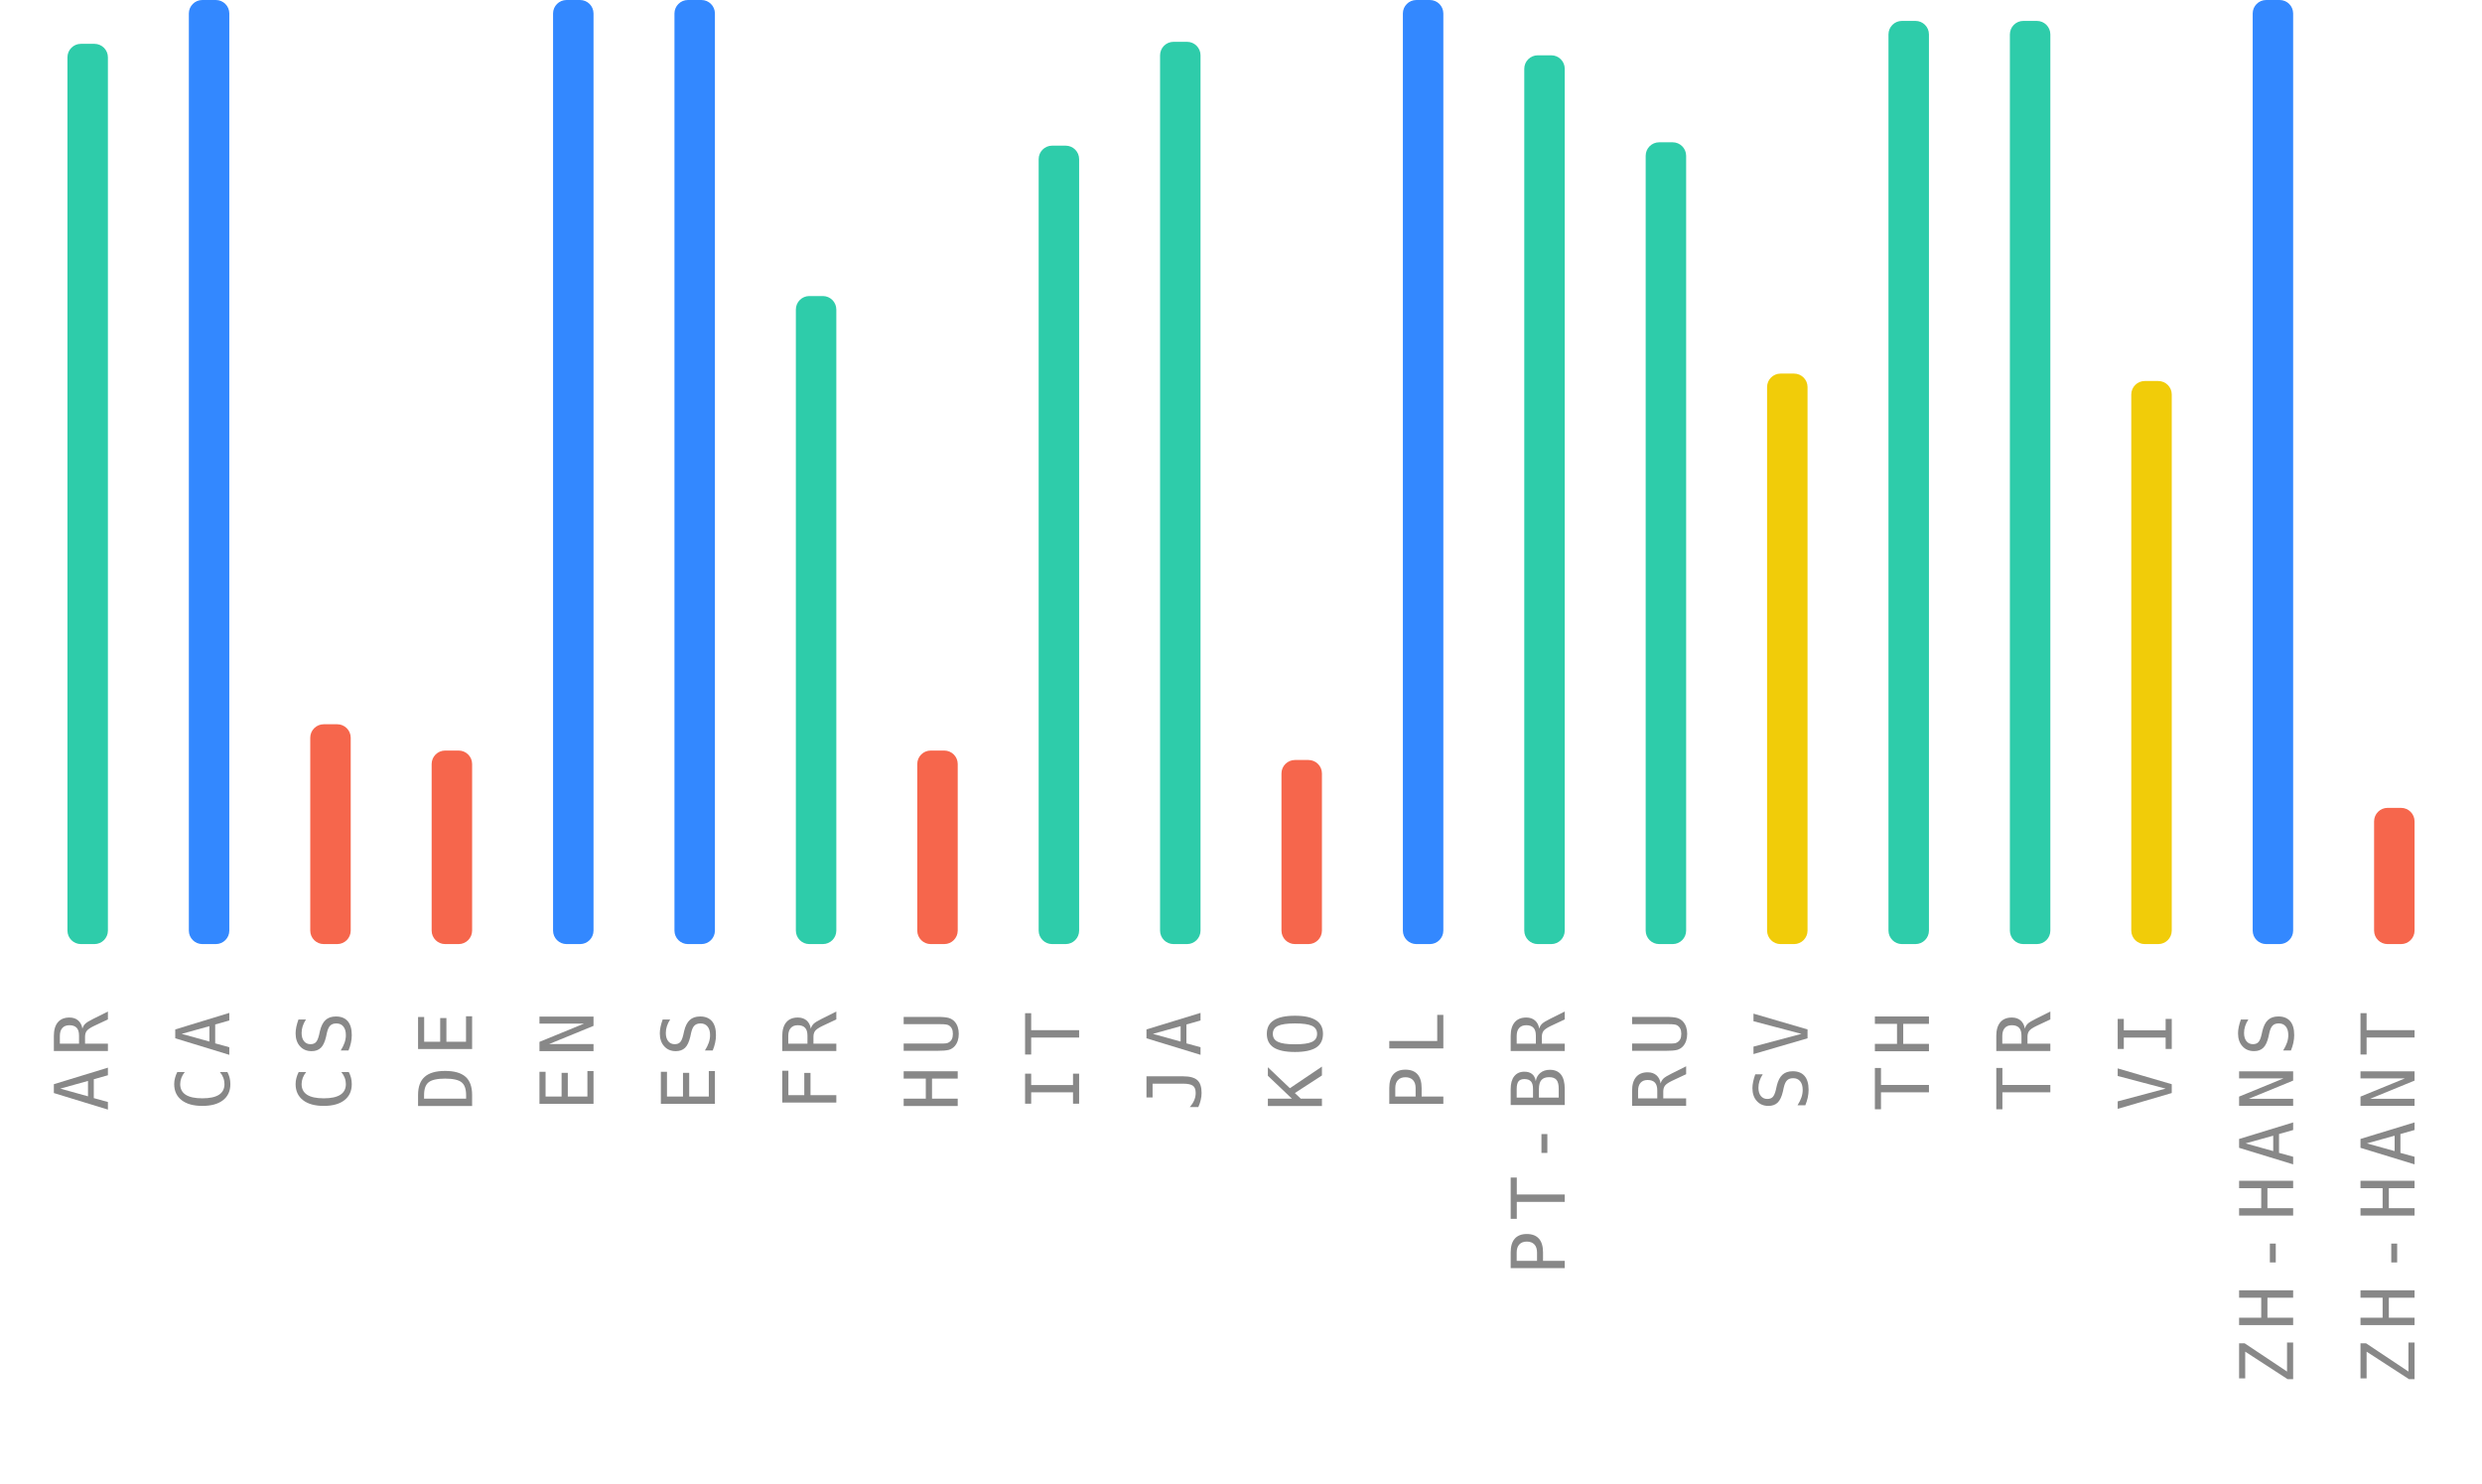
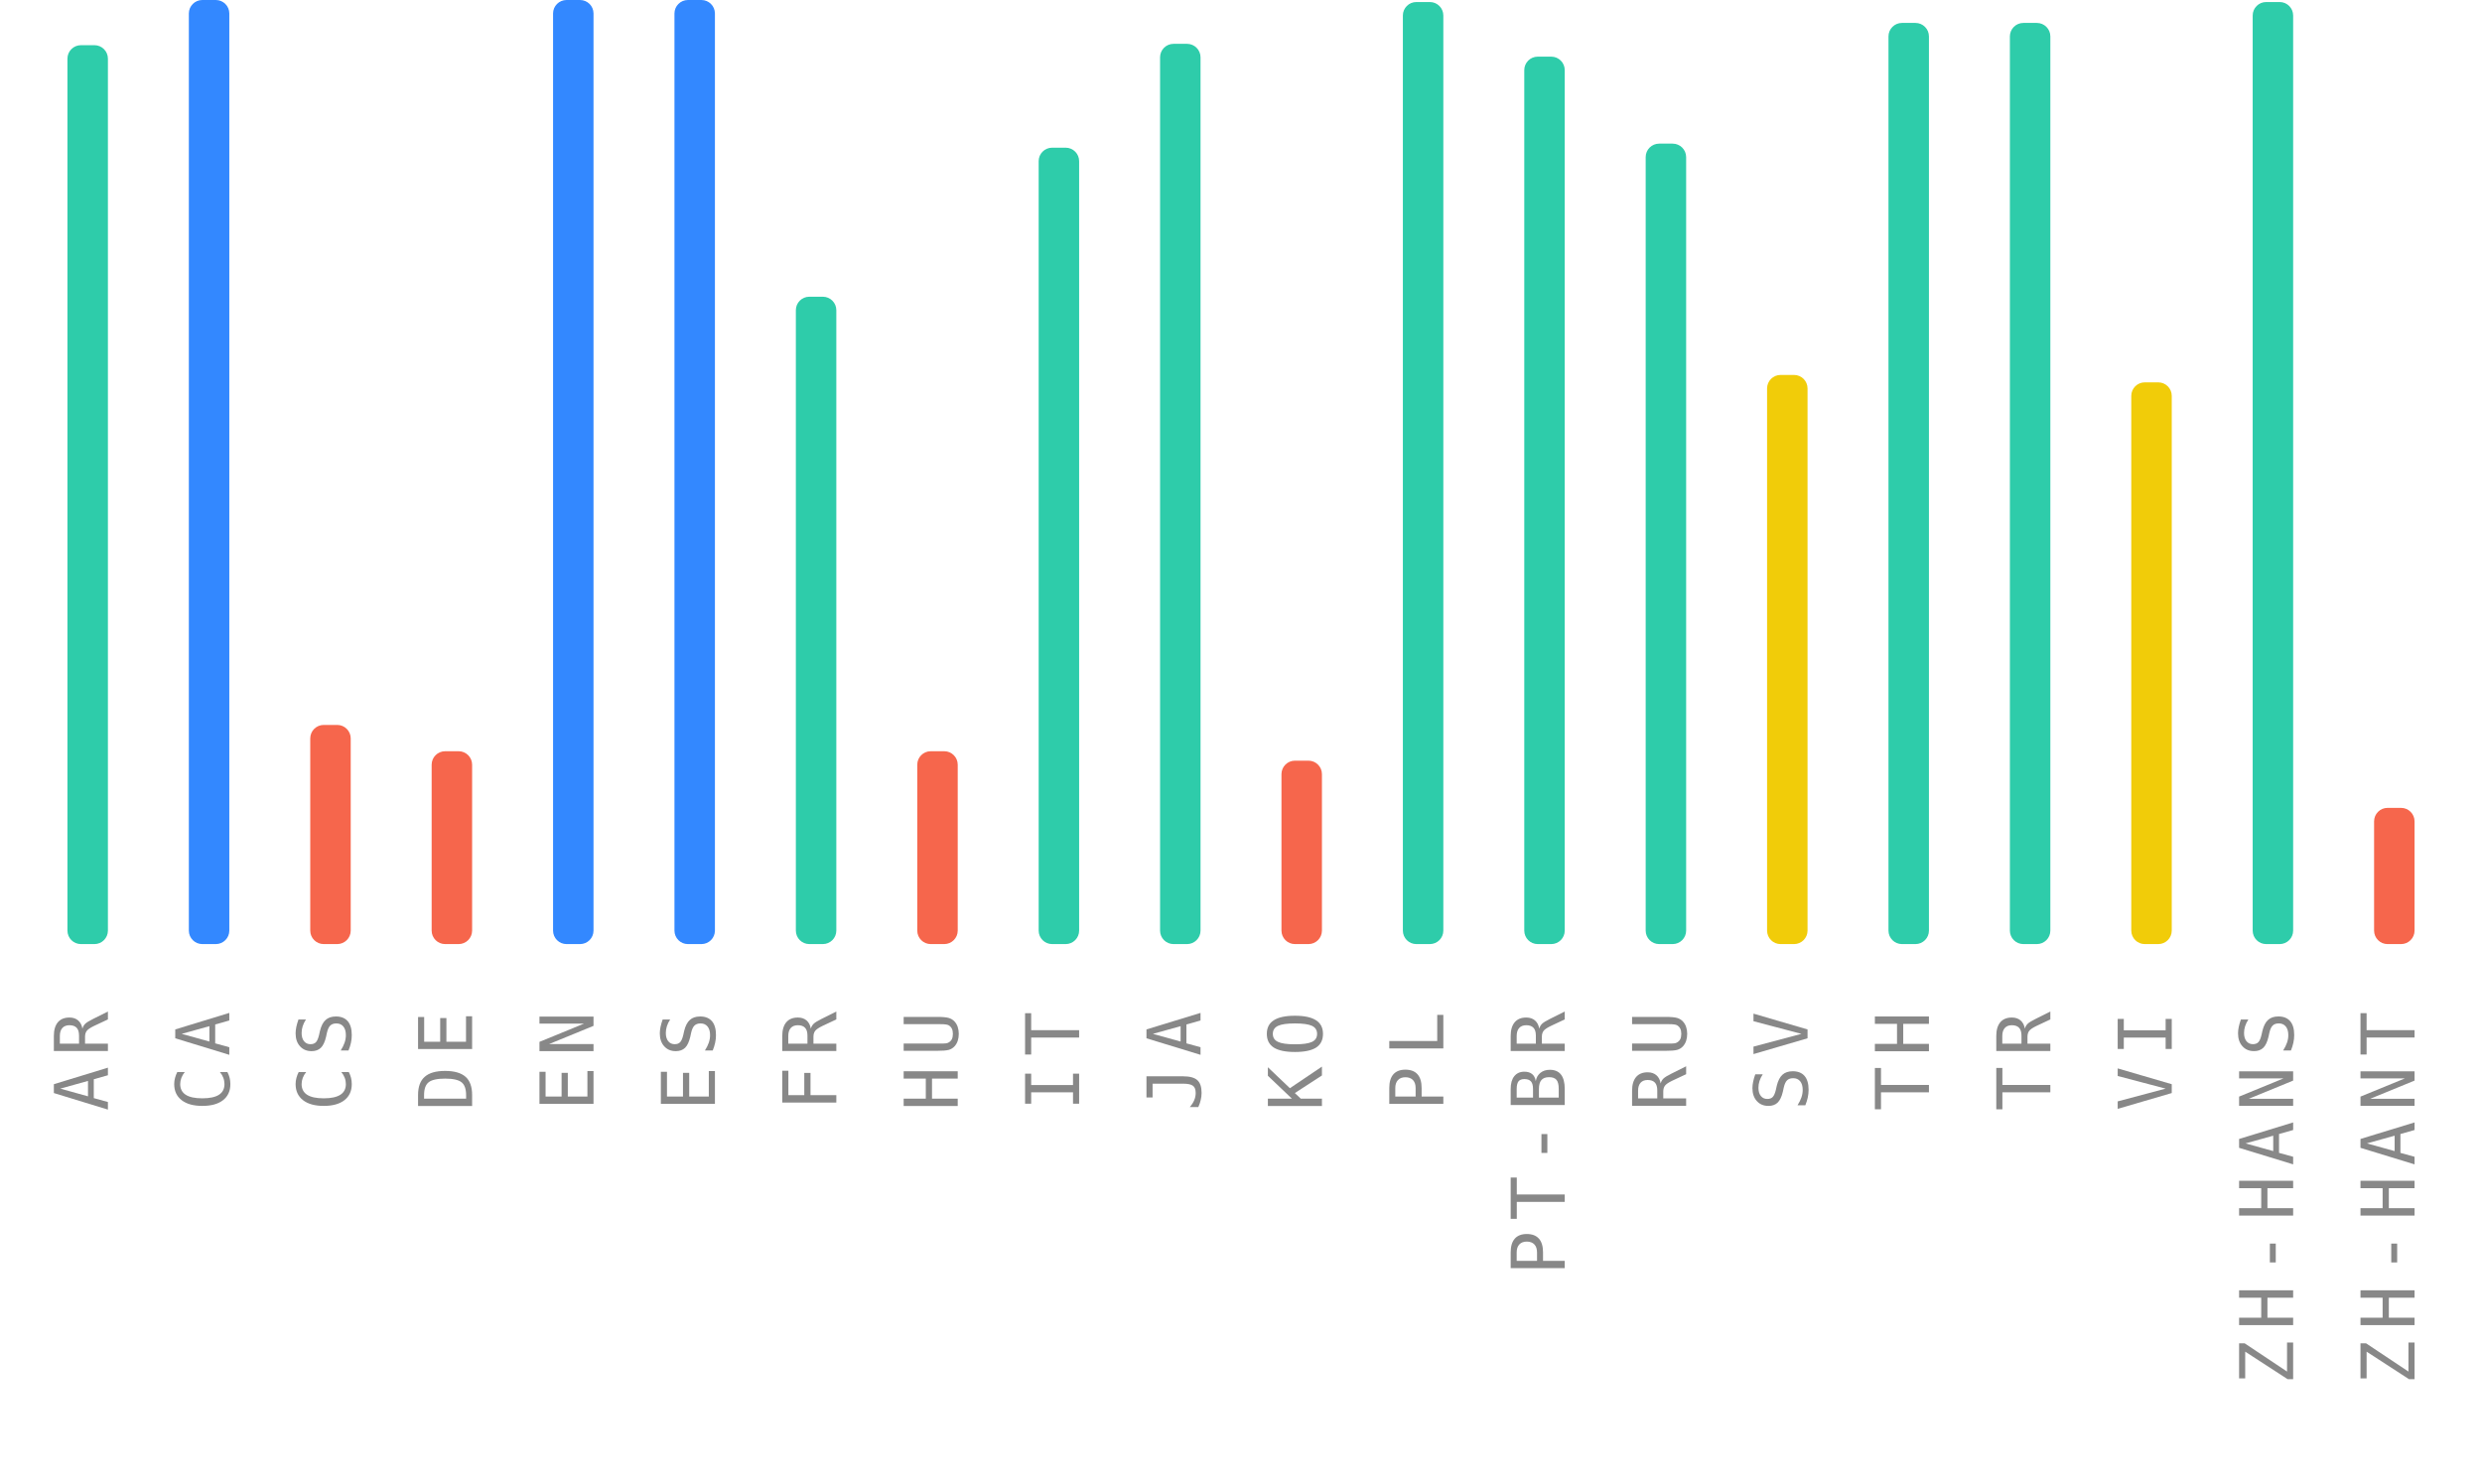
<svg xmlns="http://www.w3.org/2000/svg" width="368" height="220">
  <g>
    <text style="font-size: 11px; font-family: monospace; letter-spacing: 1.5px; fill: #888; text-anchor: end;" x="-150" y="16" transform="rotate(-90)">AR</text>
-     <rect style="fill: #2eccaa;" height="133.5" width="6" rx="2" y="6.5" x="10" />
+     <rect style="fill: #2eccaa;" height="133.3" width="6" rx="2" y="6.7" x="10" />
    <text style="font-size: 11px; font-family: monospace; letter-spacing: 1.5px; fill: #888; text-anchor: end;" x="-150" y="34" transform="rotate(-90)">CA</text>
    <rect style="fill: #3388ff;" height="140" width="6" rx="2" y="0" x="28" />
    <text style="font-size: 11px; font-family: monospace; letter-spacing: 1.5px; fill: #888; text-anchor: end;" x="-150" y="52" transform="rotate(-90)">CS</text>
-     <rect style="fill: #f6664c;" height="32.6" width="6" rx="2" y="107.4" x="46" />
+     <rect style="fill: #f6664c;" height="32.5" width="6" rx="2" y="107.5" x="46" />
    <text style="font-size: 11px; font-family: monospace; letter-spacing: 1.5px; fill: #888; text-anchor: end;" x="-150" y="70" transform="rotate(-90)">DE</text>
-     <rect style="fill: #f6664c;" height="28.7" width="6" rx="2" y="111.3" x="64" />
+     <rect style="fill: #f6664c;" height="28.6" width="6" rx="2" y="111.4" x="64" />
    <text style="font-size: 11px; font-family: monospace; letter-spacing: 1.5px; fill: #888; text-anchor: end;" x="-150" y="88" transform="rotate(-90)">EN</text>
    <rect style="fill: #3388ff;" height="140" width="6" rx="2" y="0" x="82" />
    <text style="font-size: 11px; font-family: monospace; letter-spacing: 1.5px; fill: #888; text-anchor: end;" x="-150" y="106" transform="rotate(-90)">ES</text>
    <rect style="fill: #3388ff;" height="140" width="6" rx="2" y="0" x="100" />
    <text style="font-size: 11px; font-family: monospace; letter-spacing: 1.5px; fill: #888; text-anchor: end;" x="-150" y="124" transform="rotate(-90)">FR</text>
-     <rect style="fill: #2eccaa;" height="96.1" width="6" rx="2" y="43.9" x="118" />
+     <rect style="fill: #2eccaa;" height="96" width="6" rx="2" y="44" x="118" />
    <text style="font-size: 11px; font-family: monospace; letter-spacing: 1.5px; fill: #888; text-anchor: end;" x="-150" y="142" transform="rotate(-90)">HU</text>
-     <rect style="fill: #f6664c;" height="28.7" width="6" rx="2" y="111.3" x="136" />
+     <rect style="fill: #f6664c;" height="28.6" width="6" rx="2" y="111.4" x="136" />
    <text style="font-size: 11px; font-family: monospace; letter-spacing: 1.5px; fill: #888; text-anchor: end;" x="-150" y="160" transform="rotate(-90)">IT</text>
-     <rect style="fill: #2eccaa;" height="118.4" width="6" rx="2" y="21.6" x="154" />
+     <rect style="fill: #2eccaa;" height="118.1" width="6" rx="2" y="21.9" x="154" />
    <text style="font-size: 11px; font-family: monospace; letter-spacing: 1.5px; fill: #888; text-anchor: end;" x="-150" y="178" transform="rotate(-90)">JA</text>
-     <rect style="fill: #2eccaa;" height="133.8" width="6" rx="2" y="6.2" x="172" />
+     <rect style="fill: #2eccaa;" height="133.5" width="6" rx="2" y="6.5" x="172" />
    <text style="font-size: 11px; font-family: monospace; letter-spacing: 1.5px; fill: #888; text-anchor: end;" x="-150" y="196" transform="rotate(-90)">KO</text>
-     <rect style="fill: #f6664c;" height="27.3" width="6" rx="2" y="112.7" x="190" />
+     <rect style="fill: #f6664c;" height="27.2" width="6" rx="2" y="112.8" x="190" />
    <text style="font-size: 11px; font-family: monospace; letter-spacing: 1.5px; fill: #888; text-anchor: end;" x="-150" y="214" transform="rotate(-90)">PL</text>
-     <rect style="fill: #3388ff;" height="140" width="6" rx="2" y="0" x="208" />
+     <rect style="fill: #2eccaa;" height="139.7" width="6" rx="2" y="0.3" x="208" />
    <text style="font-size: 11px; font-family: monospace; letter-spacing: 1.5px; fill: #888; text-anchor: end;" x="-150" y="232" transform="rotate(-90)">PT-BR</text>
-     <rect style="fill: #2eccaa;" height="131.8" width="6" rx="2" y="8.2" x="226" />
+     <rect style="fill: #2eccaa;" height="131.6" width="6" rx="2" y="8.4" x="226" />
    <text style="font-size: 11px; font-family: monospace; letter-spacing: 1.5px; fill: #888; text-anchor: end;" x="-150" y="250" transform="rotate(-90)">RU</text>
-     <rect style="fill: #2eccaa;" height="118.9" width="6" rx="2" y="21.1" x="244" />
+     <rect style="fill: #2eccaa;" height="118.7" width="6" rx="2" y="21.3" x="244" />
    <text style="font-size: 11px; font-family: monospace; letter-spacing: 1.5px; fill: #888; text-anchor: end;" x="-150" y="268" transform="rotate(-90)">SV</text>
-     <rect style="fill: #f1cc09;" height="84.6" width="6" rx="2" y="55.4" x="262" />
+     <rect style="fill: #f1cc09;" height="84.4" width="6" rx="2" y="55.6" x="262" />
    <text style="font-size: 11px; font-family: monospace; letter-spacing: 1.5px; fill: #888; text-anchor: end;" x="-150" y="286" transform="rotate(-90)">TH</text>
-     <rect style="fill: #2eccaa;" height="136.9" width="6" rx="2" y="3.1" x="280" />
+     <rect style="fill: #2eccaa;" height="136.6" width="6" rx="2" y="3.4" x="280" />
    <text style="font-size: 11px; font-family: monospace; letter-spacing: 1.5px; fill: #888; text-anchor: end;" x="-150" y="304" transform="rotate(-90)">TR</text>
-     <rect style="fill: #2eccaa;" height="136.9" width="6" rx="2" y="3.1" x="298" />
+     <rect style="fill: #2eccaa;" height="136.6" width="6" rx="2" y="3.4" x="298" />
    <text style="font-size: 11px; font-family: monospace; letter-spacing: 1.5px; fill: #888; text-anchor: end;" x="-150" y="322" transform="rotate(-90)">VI</text>
-     <rect style="fill: #f1cc09;" height="83.5" width="6" rx="2" y="56.5" x="316" />
+     <rect style="fill: #f1cc09;" height="83.3" width="6" rx="2" y="56.7" x="316" />
    <text style="font-size: 11px; font-family: monospace; letter-spacing: 1.5px; fill: #888; text-anchor: end;" x="-150" y="340" transform="rotate(-90)">ZH-HANS</text>
-     <rect style="fill: #3388ff;" height="140" width="6" rx="2" y="0" x="334" />
+     <rect style="fill: #2eccaa;" height="139.7" width="6" rx="2" y="0.3" x="334" />
    <text style="font-size: 11px; font-family: monospace; letter-spacing: 1.5px; fill: #888; text-anchor: end;" x="-150" y="358" transform="rotate(-90)">ZH-HANT</text>
    <rect style="fill: #f6664c;" height="20.2" width="6" rx="2" y="119.8" x="352" />
  </g>
</svg>
